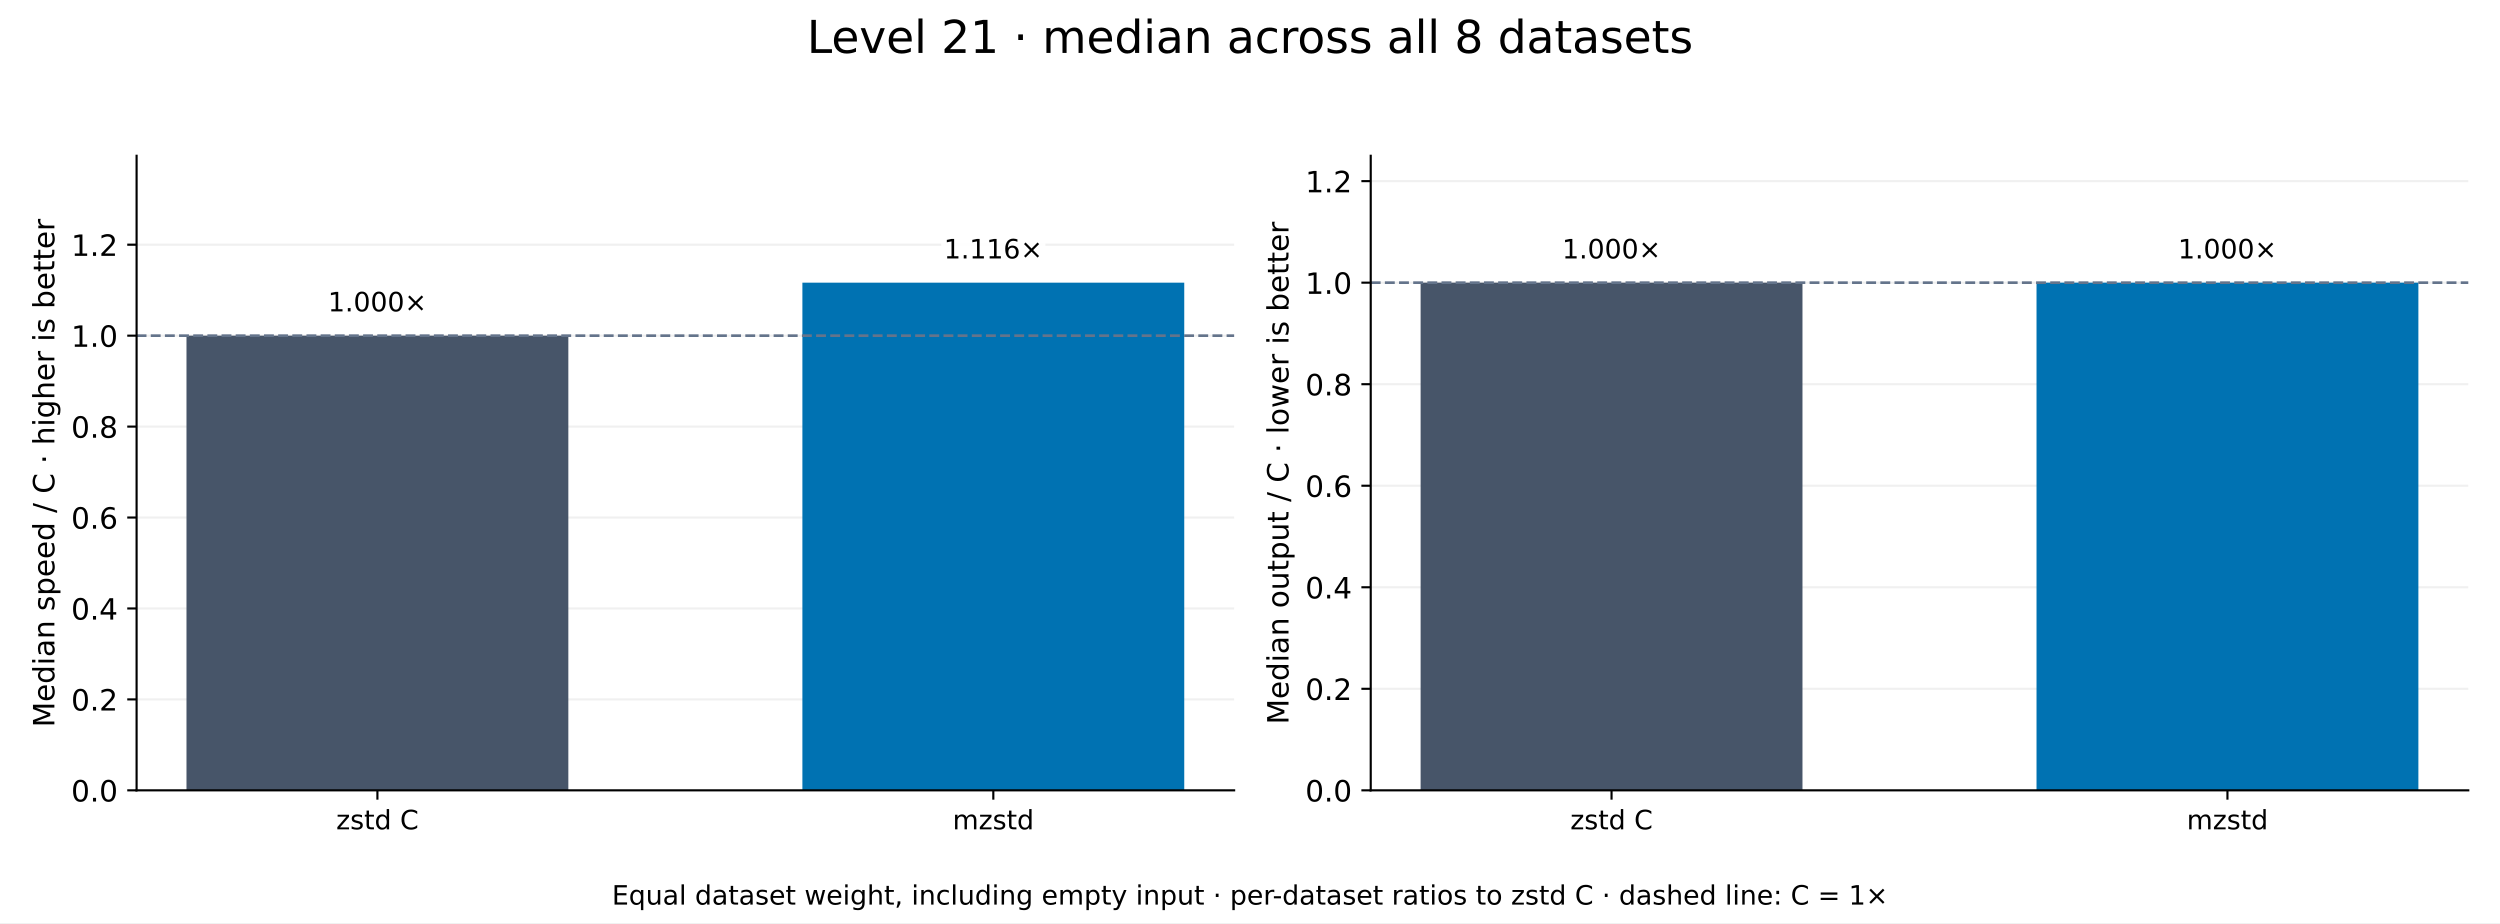
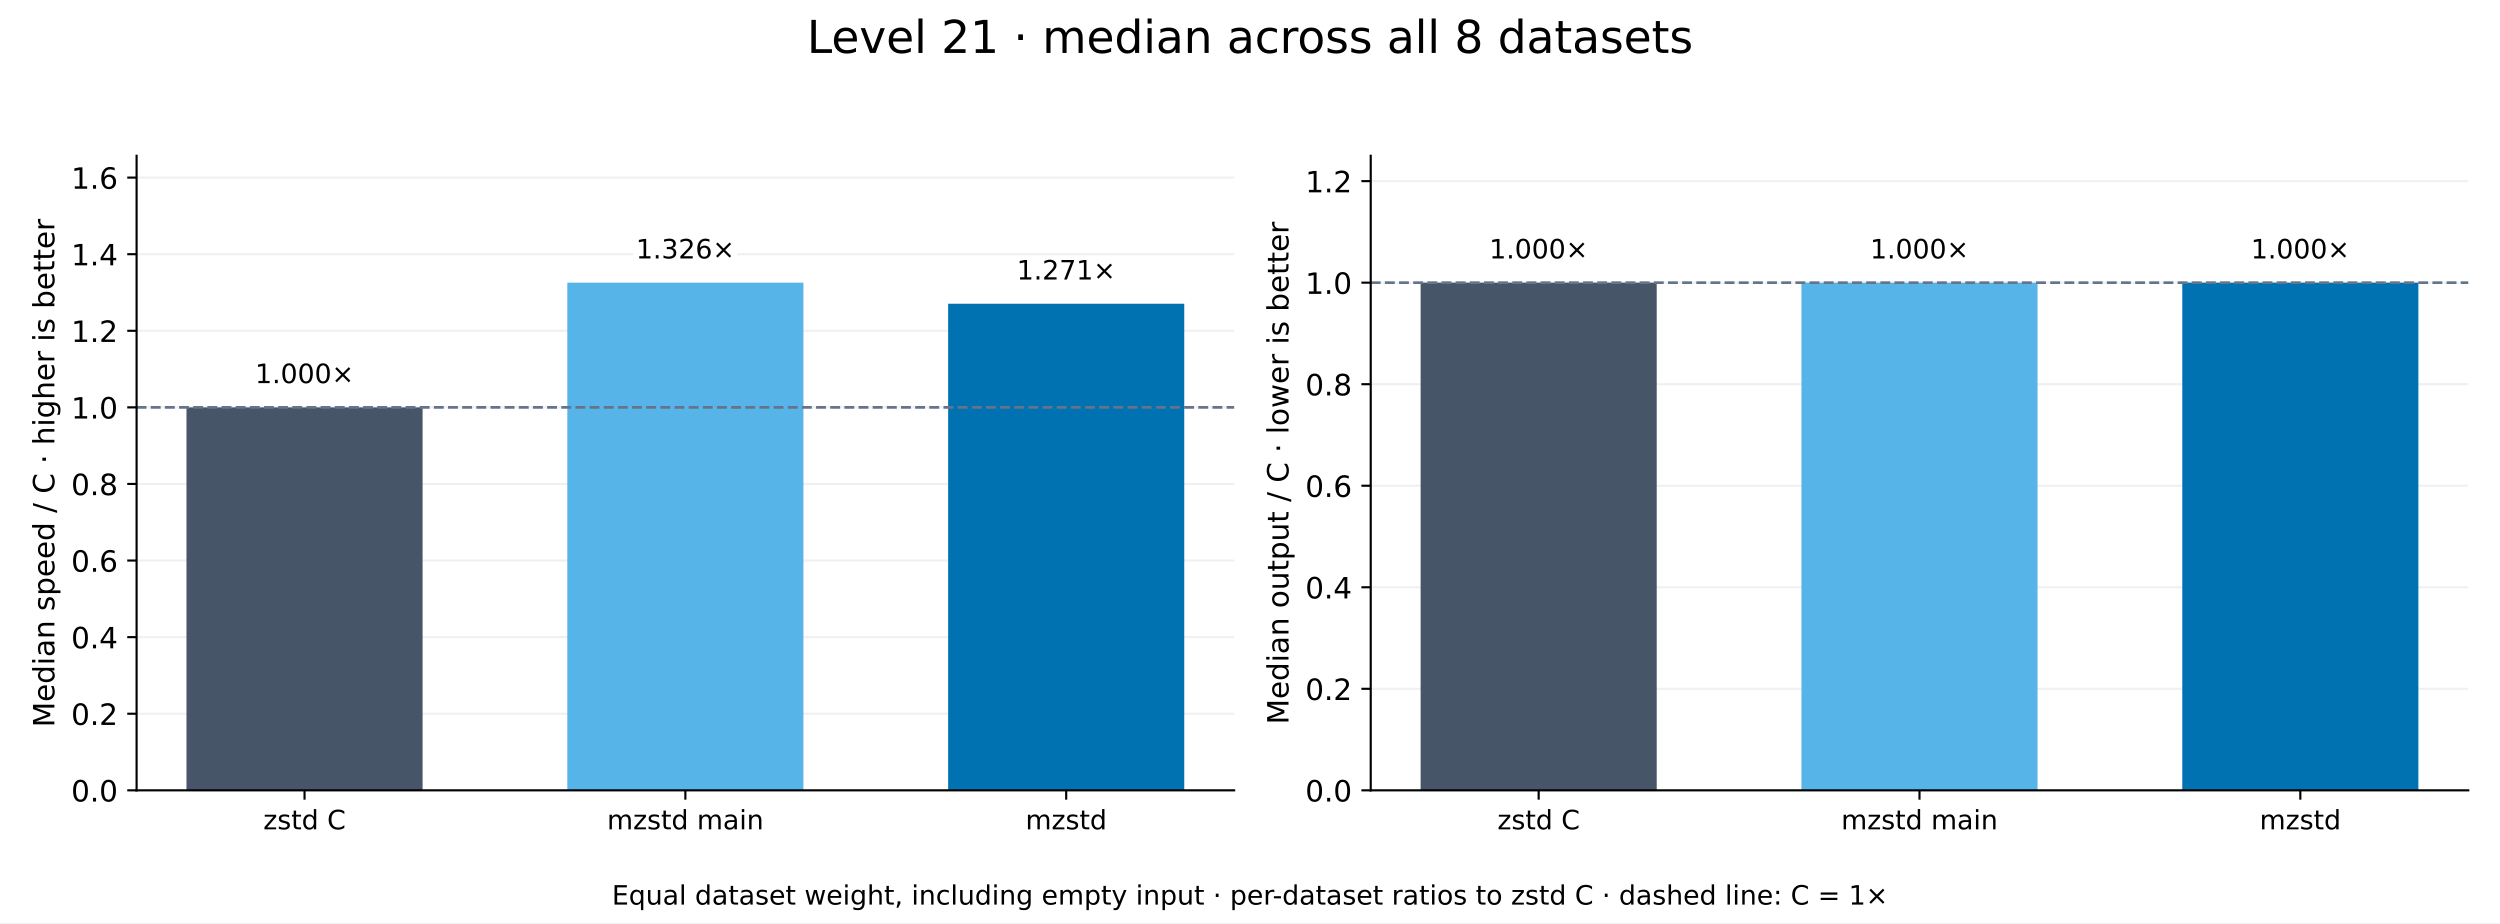
<svg xmlns="http://www.w3.org/2000/svg" xmlns:xlink="http://www.w3.org/1999/xlink" width="936pt" height="345.6pt" viewBox="0 0 936 345.6" version="1.1">
  <defs>
    <style type="text/css">*{stroke-linejoin: round; stroke-linecap: butt}</style>
  </defs>
  <g id="figure_1">
    <g id="patch_1">
      <path d="M 0 345.6 L 936 345.6 L 936 0 L 0 0 z " style="fill: #ffffff" />
    </g>
    <g id="axes_1">
      <g id="patch_2">
        <path d="M 51.14 295.904 L 462.06 295.904 L 462.06 58.32 L 51.14 58.32 z " style="fill: #ffffff" />
      </g>
      <g id="matplotlib.axis_1">
        <g id="xtick_1">
          <g id="line2d_1">
            <defs>
              <path id="m65b6448228" d="M 0 0 L 0 3.5 " style="stroke: #000000; stroke-width: 0.8" />
            </defs>
            <g>
-               <use xlink:href="#m65b6448228" x="141.303" y="295.904" style="stroke: #000000; stroke-width: 0.8" />
+               <use xlink:href="#m65b6448228" x="114.018" y="295.904" style="stroke: #000000; stroke-width: 0.8" />
            </g>
          </g>
          <g id="text_1">
-             <text style="font-size: 10px; font-family: 'DejaVu Sans', 'Bitstream Vera Sans', 'Computer Modern Sans Serif', 'Lucida Grande', 'Verdana', 'Geneva', 'Lucid', 'Arial', 'Helvetica', 'Avant Garde', sans-serif; text-anchor: middle" x="141.303" y="310.502" transform="rotate(-0 141.3026 310.5024)">zstd C</text>
+             <text style="font-size: 10px; font-family: 'DejaVu Sans', 'Bitstream Vera Sans', 'Computer Modern Sans Serif', 'Lucida Grande', 'Verdana', 'Geneva', 'Lucid', 'Arial', 'Helvetica', 'Avant Garde', sans-serif; text-anchor: middle" x="114.018" y="310.502" transform="rotate(-0 114.0185 310.5024)">zstd C</text>
          </g>
        </g>
        <g id="xtick_2">
          <g id="line2d_2">
            <g>
-               <use xlink:href="#m65b6448228" x="371.897" y="295.904" style="stroke: #000000; stroke-width: 0.8" />
+               <use xlink:href="#m65b6448228" x="256.6" y="295.904" style="stroke: #000000; stroke-width: 0.8" />
            </g>
          </g>
          <g id="text_2">
-             <text style="font-size: 10px; font-family: 'DejaVu Sans', 'Bitstream Vera Sans', 'Computer Modern Sans Serif', 'Lucida Grande', 'Verdana', 'Geneva', 'Lucid', 'Arial', 'Helvetica', 'Avant Garde', sans-serif; text-anchor: middle" x="371.897" y="310.502" transform="rotate(-0 371.8974 310.5024)">mzstd</text>
+             <text style="font-size: 10px; font-family: 'DejaVu Sans', 'Bitstream Vera Sans', 'Computer Modern Sans Serif', 'Lucida Grande', 'Verdana', 'Geneva', 'Lucid', 'Arial', 'Helvetica', 'Avant Garde', sans-serif; text-anchor: middle" x="256.6" y="310.502" transform="rotate(-0 256.6 310.5024)">mzstd main</text>
+           </g>
+         </g>
+         <g id="xtick_3">
+           <g id="line2d_3">
+             <g>
+               <use xlink:href="#m65b6448228" x="399.182" y="295.904" style="stroke: #000000; stroke-width: 0.8" />
+             </g>
+           </g>
+           <g id="text_3">
+             <text style="font-size: 10px; font-family: 'DejaVu Sans', 'Bitstream Vera Sans', 'Computer Modern Sans Serif', 'Lucida Grande', 'Verdana', 'Geneva', 'Lucid', 'Arial', 'Helvetica', 'Avant Garde', sans-serif; text-anchor: middle" x="399.182" y="310.502" transform="rotate(-0 399.1815 310.5024)">mzstd</text>
          </g>
        </g>
      </g>
      <g id="matplotlib.axis_2">
        <g id="ytick_1">
-           <g id="line2d_3">
+           <g id="line2d_4">
            <path d="M 51.14 295.904 L 462.06 295.904 " clip-path="url(#p7522cdb140)" style="fill: none; stroke: #b0b0b0; stroke-opacity: 0.18; stroke-width: 0.8; stroke-linecap: square" />
          </g>
-           <g id="line2d_4">
+           <g id="line2d_5">
            <defs>
              <path id="m2464d3fd6f" d="M 0 0 L -3.5 0 " style="stroke: #000000; stroke-width: 0.8" />
            </defs>
            <g>
              <use xlink:href="#m2464d3fd6f" x="51.14" y="295.904" style="stroke: #000000; stroke-width: 0.8" />
            </g>
          </g>
-           <g id="text_3">
+           <g id="text_4">
            <text style="font-size: 11px; font-family: 'DejaVu Sans', 'Bitstream Vera Sans', 'Computer Modern Sans Serif', 'Lucida Grande', 'Verdana', 'Geneva', 'Lucid', 'Arial', 'Helvetica', 'Avant Garde', sans-serif; text-anchor: end" x="44.14" y="300.083" transform="rotate(-0 44.14 300.0831)">0.0</text>
          </g>
        </g>
        <g id="ytick_2">
-           <g id="line2d_5">
-             <path d="M 51.14 261.856 L 462.06 261.856 " clip-path="url(#p7522cdb140)" style="fill: none; stroke: #b0b0b0; stroke-opacity: 0.18; stroke-width: 0.8; stroke-linecap: square" />
-           </g>
          <g id="line2d_6">
-             <g>
-               <use xlink:href="#m2464d3fd6f" x="51.14" y="261.856" style="stroke: #000000; stroke-width: 0.8" />
-             </g>
-           </g>
-           <g id="text_4">
-             <text style="font-size: 11px; font-family: 'DejaVu Sans', 'Bitstream Vera Sans', 'Computer Modern Sans Serif', 'Lucida Grande', 'Verdana', 'Geneva', 'Lucid', 'Arial', 'Helvetica', 'Avant Garde', sans-serif; text-anchor: end" x="44.14" y="266.035" transform="rotate(-0 44.14 266.0351)">0.2</text>
+             <path d="M 51.14 267.227 L 462.06 267.227 " clip-path="url(#p7522cdb140)" style="fill: none; stroke: #b0b0b0; stroke-opacity: 0.18; stroke-width: 0.8; stroke-linecap: square" />
+           </g>
+           <g id="line2d_7">
+             <g>
+               <use xlink:href="#m2464d3fd6f" x="51.14" y="267.227" style="stroke: #000000; stroke-width: 0.8" />
+             </g>
+           </g>
+           <g id="text_5">
+             <text style="font-size: 11px; font-family: 'DejaVu Sans', 'Bitstream Vera Sans', 'Computer Modern Sans Serif', 'Lucida Grande', 'Verdana', 'Geneva', 'Lucid', 'Arial', 'Helvetica', 'Avant Garde', sans-serif; text-anchor: end" x="44.14" y="271.406" transform="rotate(-0 44.14 271.406)">0.2</text>
          </g>
        </g>
        <g id="ytick_3">
-           <g id="line2d_7">
-             <path d="M 51.14 227.808 L 462.06 227.808 " clip-path="url(#p7522cdb140)" style="fill: none; stroke: #b0b0b0; stroke-opacity: 0.18; stroke-width: 0.8; stroke-linecap: square" />
-           </g>
          <g id="line2d_8">
-             <g>
-               <use xlink:href="#m2464d3fd6f" x="51.14" y="227.808" style="stroke: #000000; stroke-width: 0.8" />
-             </g>
-           </g>
-           <g id="text_5">
-             <text style="font-size: 11px; font-family: 'DejaVu Sans', 'Bitstream Vera Sans', 'Computer Modern Sans Serif', 'Lucida Grande', 'Verdana', 'Geneva', 'Lucid', 'Arial', 'Helvetica', 'Avant Garde', sans-serif; text-anchor: end" x="44.14" y="231.987" transform="rotate(-0 44.14 231.987)">0.4</text>
+             <path d="M 51.14 238.55 L 462.06 238.55 " clip-path="url(#p7522cdb140)" style="fill: none; stroke: #b0b0b0; stroke-opacity: 0.18; stroke-width: 0.8; stroke-linecap: square" />
+           </g>
+           <g id="line2d_9">
+             <g>
+               <use xlink:href="#m2464d3fd6f" x="51.14" y="238.55" style="stroke: #000000; stroke-width: 0.8" />
+             </g>
+           </g>
+           <g id="text_6">
+             <text style="font-size: 11px; font-family: 'DejaVu Sans', 'Bitstream Vera Sans', 'Computer Modern Sans Serif', 'Lucida Grande', 'Verdana', 'Geneva', 'Lucid', 'Arial', 'Helvetica', 'Avant Garde', sans-serif; text-anchor: end" x="44.14" y="242.729" transform="rotate(-0 44.14 242.7288)">0.4</text>
          </g>
        </g>
        <g id="ytick_4">
-           <g id="line2d_9">
-             <path d="M 51.14 193.76 L 462.06 193.76 " clip-path="url(#p7522cdb140)" style="fill: none; stroke: #b0b0b0; stroke-opacity: 0.18; stroke-width: 0.8; stroke-linecap: square" />
-           </g>
          <g id="line2d_10">
-             <g>
-               <use xlink:href="#m2464d3fd6f" x="51.14" y="193.76" style="stroke: #000000; stroke-width: 0.8" />
-             </g>
-           </g>
-           <g id="text_6">
-             <text style="font-size: 11px; font-family: 'DejaVu Sans', 'Bitstream Vera Sans', 'Computer Modern Sans Serif', 'Lucida Grande', 'Verdana', 'Geneva', 'Lucid', 'Arial', 'Helvetica', 'Avant Garde', sans-serif; text-anchor: end" x="44.14" y="197.939" transform="rotate(-0 44.14 197.9389)">0.6</text>
+             <path d="M 51.14 209.873 L 462.06 209.873 " clip-path="url(#p7522cdb140)" style="fill: none; stroke: #b0b0b0; stroke-opacity: 0.18; stroke-width: 0.8; stroke-linecap: square" />
+           </g>
+           <g id="line2d_11">
+             <g>
+               <use xlink:href="#m2464d3fd6f" x="51.14" y="209.873" style="stroke: #000000; stroke-width: 0.8" />
+             </g>
+           </g>
+           <g id="text_7">
+             <text style="font-size: 11px; font-family: 'DejaVu Sans', 'Bitstream Vera Sans', 'Computer Modern Sans Serif', 'Lucida Grande', 'Verdana', 'Geneva', 'Lucid', 'Arial', 'Helvetica', 'Avant Garde', sans-serif; text-anchor: end" x="44.14" y="214.052" transform="rotate(-0 44.14 214.0517)">0.6</text>
          </g>
        </g>
        <g id="ytick_5">
-           <g id="line2d_11">
-             <path d="M 51.14 159.712 L 462.06 159.712 " clip-path="url(#p7522cdb140)" style="fill: none; stroke: #b0b0b0; stroke-opacity: 0.18; stroke-width: 0.8; stroke-linecap: square" />
-           </g>
          <g id="line2d_12">
-             <g>
-               <use xlink:href="#m2464d3fd6f" x="51.14" y="159.712" style="stroke: #000000; stroke-width: 0.8" />
-             </g>
-           </g>
-           <g id="text_7">
-             <text style="font-size: 11px; font-family: 'DejaVu Sans', 'Bitstream Vera Sans', 'Computer Modern Sans Serif', 'Lucida Grande', 'Verdana', 'Geneva', 'Lucid', 'Arial', 'Helvetica', 'Avant Garde', sans-serif; text-anchor: end" x="44.14" y="163.891" transform="rotate(-0 44.14 163.8909)">0.8</text>
+             <path d="M 51.14 181.195 L 462.06 181.195 " clip-path="url(#p7522cdb140)" style="fill: none; stroke: #b0b0b0; stroke-opacity: 0.18; stroke-width: 0.8; stroke-linecap: square" />
+           </g>
+           <g id="line2d_13">
+             <g>
+               <use xlink:href="#m2464d3fd6f" x="51.14" y="181.195" style="stroke: #000000; stroke-width: 0.8" />
+             </g>
+           </g>
+           <g id="text_8">
+             <text style="font-size: 11px; font-family: 'DejaVu Sans', 'Bitstream Vera Sans', 'Computer Modern Sans Serif', 'Lucida Grande', 'Verdana', 'Geneva', 'Lucid', 'Arial', 'Helvetica', 'Avant Garde', sans-serif; text-anchor: end" x="44.14" y="185.375" transform="rotate(-0 44.14 185.3745)">0.8</text>
          </g>
        </g>
        <g id="ytick_6">
-           <g id="line2d_13">
-             <path d="M 51.14 125.664 L 462.06 125.664 " clip-path="url(#p7522cdb140)" style="fill: none; stroke: #b0b0b0; stroke-opacity: 0.18; stroke-width: 0.8; stroke-linecap: square" />
-           </g>
          <g id="line2d_14">
-             <g>
-               <use xlink:href="#m2464d3fd6f" x="51.14" y="125.664" style="stroke: #000000; stroke-width: 0.8" />
-             </g>
-           </g>
-           <g id="text_8">
-             <text style="font-size: 11px; font-family: 'DejaVu Sans', 'Bitstream Vera Sans', 'Computer Modern Sans Serif', 'Lucida Grande', 'Verdana', 'Geneva', 'Lucid', 'Arial', 'Helvetica', 'Avant Garde', sans-serif; text-anchor: end" x="44.14" y="129.843" transform="rotate(-0 44.14 129.8428)">1.0</text>
+             <path d="M 51.14 152.518 L 462.06 152.518 " clip-path="url(#p7522cdb140)" style="fill: none; stroke: #b0b0b0; stroke-opacity: 0.18; stroke-width: 0.8; stroke-linecap: square" />
+           </g>
+           <g id="line2d_15">
+             <g>
+               <use xlink:href="#m2464d3fd6f" x="51.14" y="152.518" style="stroke: #000000; stroke-width: 0.8" />
+             </g>
+           </g>
+           <g id="text_9">
+             <text style="font-size: 11px; font-family: 'DejaVu Sans', 'Bitstream Vera Sans', 'Computer Modern Sans Serif', 'Lucida Grande', 'Verdana', 'Geneva', 'Lucid', 'Arial', 'Helvetica', 'Avant Garde', sans-serif; text-anchor: end" x="44.14" y="156.697" transform="rotate(-0 44.14 156.6974)">1.0</text>
          </g>
        </g>
        <g id="ytick_7">
-           <g id="line2d_15">
-             <path d="M 51.14 91.616 L 462.06 91.616 " clip-path="url(#p7522cdb140)" style="fill: none; stroke: #b0b0b0; stroke-opacity: 0.18; stroke-width: 0.8; stroke-linecap: square" />
-           </g>
          <g id="line2d_16">
-             <g>
-               <use xlink:href="#m2464d3fd6f" x="51.14" y="91.616" style="stroke: #000000; stroke-width: 0.8" />
-             </g>
-           </g>
-           <g id="text_9">
-             <text style="font-size: 11px; font-family: 'DejaVu Sans', 'Bitstream Vera Sans', 'Computer Modern Sans Serif', 'Lucida Grande', 'Verdana', 'Geneva', 'Lucid', 'Arial', 'Helvetica', 'Avant Garde', sans-serif; text-anchor: end" x="44.14" y="95.795" transform="rotate(-0 44.14 95.79472)">1.2</text>
-           </g>
-         </g>
-         <g id="text_10">
+             <path d="M 51.14 123.841 L 462.06 123.841 " clip-path="url(#p7522cdb140)" style="fill: none; stroke: #b0b0b0; stroke-opacity: 0.18; stroke-width: 0.8; stroke-linecap: square" />
+           </g>
+           <g id="line2d_17">
+             <g>
+               <use xlink:href="#m2464d3fd6f" x="51.14" y="123.841" style="stroke: #000000; stroke-width: 0.8" />
+             </g>
+           </g>
+           <g id="text_10">
+             <text style="font-size: 11px; font-family: 'DejaVu Sans', 'Bitstream Vera Sans', 'Computer Modern Sans Serif', 'Lucida Grande', 'Verdana', 'Geneva', 'Lucid', 'Arial', 'Helvetica', 'Avant Garde', sans-serif; text-anchor: end" x="44.14" y="128.02" transform="rotate(-0 44.14 128.0202)">1.2</text>
+           </g>
+         </g>
+         <g id="ytick_8">
+           <g id="line2d_18">
+             <path d="M 51.14 95.164 L 462.06 95.164 " clip-path="url(#p7522cdb140)" style="fill: none; stroke: #b0b0b0; stroke-opacity: 0.18; stroke-width: 0.8; stroke-linecap: square" />
+           </g>
+           <g id="line2d_19">
+             <g>
+               <use xlink:href="#m2464d3fd6f" x="51.14" y="95.164" style="stroke: #000000; stroke-width: 0.8" />
+             </g>
+           </g>
+           <g id="text_11">
+             <text style="font-size: 11px; font-family: 'DejaVu Sans', 'Bitstream Vera Sans', 'Computer Modern Sans Serif', 'Lucida Grande', 'Verdana', 'Geneva', 'Lucid', 'Arial', 'Helvetica', 'Avant Garde', sans-serif; text-anchor: end" x="44.14" y="99.343" transform="rotate(-0 44.14 99.34306)">1.4</text>
+           </g>
+         </g>
+         <g id="ytick_9">
+           <g id="line2d_20">
+             <path d="M 51.14 66.487 L 462.06 66.487 " clip-path="url(#p7522cdb140)" style="fill: none; stroke: #b0b0b0; stroke-opacity: 0.18; stroke-width: 0.8; stroke-linecap: square" />
+           </g>
+           <g id="line2d_21">
+             <g>
+               <use xlink:href="#m2464d3fd6f" x="51.14" y="66.487" style="stroke: #000000; stroke-width: 0.8" />
+             </g>
+           </g>
+           <g id="text_12">
+             <text style="font-size: 11px; font-family: 'DejaVu Sans', 'Bitstream Vera Sans', 'Computer Modern Sans Serif', 'Lucida Grande', 'Verdana', 'Geneva', 'Lucid', 'Arial', 'Helvetica', 'Avant Garde', sans-serif; text-anchor: end" x="44.14" y="70.666" transform="rotate(-0 44.14 70.6659)">1.6</text>
+           </g>
+         </g>
+         <g id="text_13">
          <text style="font-size: 11px; font-family: 'DejaVu Sans', 'Bitstream Vera Sans', 'Computer Modern Sans Serif', 'Lucida Grande', 'Verdana', 'Geneva', 'Lucid', 'Arial', 'Helvetica', 'Avant Garde', sans-serif; text-anchor: middle" x="20.359" y="177.112" transform="rotate(-90 20.35891 177.112)">Median speed / C · higher is better</text>
        </g>
      </g>
      <g id="patch_3">
-         <path d="M 69.818 295.904 L 212.787 295.904 L 212.787 125.664 L 69.818 125.664 z " clip-path="url(#p7522cdb140)" style="fill: #475569" />
+         <path d="M 69.818 295.904 L 158.219 295.904 L 158.219 152.518 L 69.818 152.518 z " clip-path="url(#p7522cdb140)" style="fill: #475569" />
      </g>
      <g id="patch_4">
-         <path d="M 300.413 295.904 L 443.382 295.904 L 443.382 105.837 L 300.413 105.837 z " clip-path="url(#p7522cdb140)" style="fill: #0072b2" />
-       </g>
-       <g id="line2d_17">
-         <path d="M 51.14 125.664 L 462.06 125.664 " clip-path="url(#p7522cdb140)" style="fill: none; stroke-dasharray: 3.7,1.6; stroke-dashoffset: 0; stroke: #64748b" />
+         <path d="M 212.4 295.904 L 300.8 295.904 L 300.8 105.837 L 212.4 105.837 z " clip-path="url(#p7522cdb140)" style="fill: #56b4e9" />
      </g>
      <g id="patch_5">
+         <path d="M 354.981 295.904 L 443.382 295.904 L 443.382 113.73 L 354.981 113.73 z " clip-path="url(#p7522cdb140)" style="fill: #0072b2" />
+       </g>
+       <g id="line2d_22">
+         <path d="M 51.14 152.518 L 462.06 152.518 " clip-path="url(#p7522cdb140)" style="fill: none; stroke-dasharray: 3.7,1.6; stroke-dashoffset: 0; stroke: #64748b" />
+       </g>
+       <g id="patch_6">
        <path d="M 51.14 295.904 L 51.14 58.32 " style="fill: none; stroke: #000000; stroke-width: 0.8; stroke-linejoin: miter; stroke-linecap: square" />
      </g>
-       <g id="patch_6">
+       <g id="patch_7">
        <path d="M 51.14 295.904 L 462.06 295.904 " style="fill: none; stroke: #000000; stroke-width: 0.8; stroke-linejoin: miter; stroke-linecap: square" />
      </g>
-       <g id="text_11">
-         <g id="patch_7">
-           <path d="M 121.799 119.664 L 160.806 119.664 L 160.806 107.986 L 121.799 107.986 z " style="fill: #ffffff; opacity: 0.9" />
-         </g>
-         <text style="font-size: 10px; font-family: 'DejaVu Sans', 'Bitstream Vera Sans', 'Computer Modern Sans Serif', 'Lucida Grande', 'Verdana', 'Geneva', 'Lucid', 'Arial', 'Helvetica', 'Avant Garde', sans-serif; text-anchor: middle" x="141.303" y="116.584" transform="rotate(-0 141.3026 116.584)">1.000×</text>
-       </g>
-       <g id="text_12">
+       <g id="text_14">
        <g id="patch_8">
-           <path d="M 352.394 99.837 L 391.401 99.837 L 391.401 88.159 L 352.394 88.159 z " style="fill: #ffffff; opacity: 0.9" />
-         </g>
-         <text style="font-size: 10px; font-family: 'DejaVu Sans', 'Bitstream Vera Sans', 'Computer Modern Sans Serif', 'Lucida Grande', 'Verdana', 'Geneva', 'Lucid', 'Arial', 'Helvetica', 'Avant Garde', sans-serif; text-anchor: middle" x="371.897" y="96.757" transform="rotate(-0 371.8974 96.75711)">1.116×</text>
+           <path d="M 94.515 146.518 L 133.522 146.518 L 133.522 134.84 L 94.515 134.84 z " style="fill: #ffffff; opacity: 0.9" />
+         </g>
+         <text style="font-size: 10px; font-family: 'DejaVu Sans', 'Bitstream Vera Sans', 'Computer Modern Sans Serif', 'Lucida Grande', 'Verdana', 'Geneva', 'Lucid', 'Arial', 'Helvetica', 'Avant Garde', sans-serif; text-anchor: middle" x="114.018" y="143.439" transform="rotate(-0 114.0185 143.4385)">1.000×</text>
+       </g>
+       <g id="text_15">
+         <g id="patch_9">
+           <path d="M 237.096 99.837 L 276.104 99.837 L 276.104 88.159 L 237.096 88.159 z " style="fill: #ffffff; opacity: 0.9" />
+         </g>
+         <text style="font-size: 10px; font-family: 'DejaVu Sans', 'Bitstream Vera Sans', 'Computer Modern Sans Serif', 'Lucida Grande', 'Verdana', 'Geneva', 'Lucid', 'Arial', 'Helvetica', 'Avant Garde', sans-serif; text-anchor: middle" x="256.6" y="96.757" transform="rotate(-0 256.6 96.75711)">1.326×</text>
+       </g>
+       <g id="text_16">
+         <g id="patch_10">
+           <path d="M 379.678 107.73 L 418.685 107.73 L 418.685 96.052 L 379.678 96.052 z " style="fill: #ffffff; opacity: 0.9" />
+         </g>
+         <text style="font-size: 10px; font-family: 'DejaVu Sans', 'Bitstream Vera Sans', 'Computer Modern Sans Serif', 'Lucida Grande', 'Verdana', 'Geneva', 'Lucid', 'Arial', 'Helvetica', 'Avant Garde', sans-serif; text-anchor: middle" x="399.182" y="104.651" transform="rotate(-0 399.1815 104.6506)">1.271×</text>
      </g>
    </g>
    <g id="axes_2">
-       <g id="patch_9">
+       <g id="patch_11">
        <path d="M 513.2 295.904 L 924.12 295.904 L 924.12 58.32 L 513.2 58.32 z " style="fill: #ffffff" />
      </g>
      <g id="matplotlib.axis_3">
-         <g id="xtick_3">
-           <g id="line2d_18">
-             <g>
-               <use xlink:href="#m65b6448228" x="603.363" y="295.904" style="stroke: #000000; stroke-width: 0.8" />
-             </g>
-           </g>
-           <g id="text_13">
-             <text style="font-size: 10px; font-family: 'DejaVu Sans', 'Bitstream Vera Sans', 'Computer Modern Sans Serif', 'Lucida Grande', 'Verdana', 'Geneva', 'Lucid', 'Arial', 'Helvetica', 'Avant Garde', sans-serif; text-anchor: middle" x="603.363" y="310.502" transform="rotate(-0 603.3626 310.5024)">zstd C</text>
-           </g>
-         </g>
        <g id="xtick_4">
-           <g id="line2d_19">
-             <g>
-               <use xlink:href="#m65b6448228" x="833.957" y="295.904" style="stroke: #000000; stroke-width: 0.8" />
-             </g>
-           </g>
-           <g id="text_14">
-             <text style="font-size: 10px; font-family: 'DejaVu Sans', 'Bitstream Vera Sans', 'Computer Modern Sans Serif', 'Lucida Grande', 'Verdana', 'Geneva', 'Lucid', 'Arial', 'Helvetica', 'Avant Garde', sans-serif; text-anchor: middle" x="833.957" y="310.502" transform="rotate(-0 833.9574 310.5024)">mzstd</text>
+           <g id="line2d_23">
+             <g>
+               <use xlink:href="#m65b6448228" x="576.078" y="295.904" style="stroke: #000000; stroke-width: 0.8" />
+             </g>
+           </g>
+           <g id="text_17">
+             <text style="font-size: 10px; font-family: 'DejaVu Sans', 'Bitstream Vera Sans', 'Computer Modern Sans Serif', 'Lucida Grande', 'Verdana', 'Geneva', 'Lucid', 'Arial', 'Helvetica', 'Avant Garde', sans-serif; text-anchor: middle" x="576.078" y="310.502" transform="rotate(-0 576.0785 310.5024)">zstd C</text>
+           </g>
+         </g>
+         <g id="xtick_5">
+           <g id="line2d_24">
+             <g>
+               <use xlink:href="#m65b6448228" x="718.66" y="295.904" style="stroke: #000000; stroke-width: 0.8" />
+             </g>
+           </g>
+           <g id="text_18">
+             <text style="font-size: 10px; font-family: 'DejaVu Sans', 'Bitstream Vera Sans', 'Computer Modern Sans Serif', 'Lucida Grande', 'Verdana', 'Geneva', 'Lucid', 'Arial', 'Helvetica', 'Avant Garde', sans-serif; text-anchor: middle" x="718.66" y="310.502" transform="rotate(-0 718.66 310.5024)">mzstd main</text>
+           </g>
+         </g>
+         <g id="xtick_6">
+           <g id="line2d_25">
+             <g>
+               <use xlink:href="#m65b6448228" x="861.242" y="295.904" style="stroke: #000000; stroke-width: 0.8" />
+             </g>
+           </g>
+           <g id="text_19">
+             <text style="font-size: 10px; font-family: 'DejaVu Sans', 'Bitstream Vera Sans', 'Computer Modern Sans Serif', 'Lucida Grande', 'Verdana', 'Geneva', 'Lucid', 'Arial', 'Helvetica', 'Avant Garde', sans-serif; text-anchor: middle" x="861.242" y="310.502" transform="rotate(-0 861.2415 310.5024)">mzstd</text>
          </g>
        </g>
      </g>
      <g id="matplotlib.axis_4">
-         <g id="ytick_8">
-           <g id="line2d_20">
+         <g id="ytick_10">
+           <g id="line2d_26">
            <path d="M 513.2 295.904 L 924.12 295.904 " clip-path="url(#p232acf7092)" style="fill: none; stroke: #b0b0b0; stroke-opacity: 0.18; stroke-width: 0.8; stroke-linecap: square" />
          </g>
-           <g id="line2d_21">
+           <g id="line2d_27">
            <g>
              <use xlink:href="#m2464d3fd6f" x="513.2" y="295.904" style="stroke: #000000; stroke-width: 0.8" />
            </g>
          </g>
-           <g id="text_15">
+           <g id="text_20">
            <text style="font-size: 11px; font-family: 'DejaVu Sans', 'Bitstream Vera Sans', 'Computer Modern Sans Serif', 'Lucida Grande', 'Verdana', 'Geneva', 'Lucid', 'Arial', 'Helvetica', 'Avant Garde', sans-serif; text-anchor: end" x="506.2" y="300.083" transform="rotate(-0 506.2 300.0831)">0.0</text>
          </g>
        </g>
-         <g id="ytick_9">
-           <g id="line2d_22">
+         <g id="ytick_11">
+           <g id="line2d_28">
            <path d="M 513.2 257.891 L 924.12 257.891 " clip-path="url(#p232acf7092)" style="fill: none; stroke: #b0b0b0; stroke-opacity: 0.18; stroke-width: 0.8; stroke-linecap: square" />
          </g>
-           <g id="line2d_23">
+           <g id="line2d_29">
            <g>
              <use xlink:href="#m2464d3fd6f" x="513.2" y="257.891" style="stroke: #000000; stroke-width: 0.8" />
            </g>
          </g>
-           <g id="text_16">
+           <g id="text_21">
            <text style="font-size: 11px; font-family: 'DejaVu Sans', 'Bitstream Vera Sans', 'Computer Modern Sans Serif', 'Lucida Grande', 'Verdana', 'Geneva', 'Lucid', 'Arial', 'Helvetica', 'Avant Garde', sans-serif; text-anchor: end" x="506.2" y="262.07" transform="rotate(-0 506.2 262.0697)">0.2</text>
          </g>
        </g>
-         <g id="ytick_10">
-           <g id="line2d_24">
+         <g id="ytick_12">
+           <g id="line2d_30">
            <path d="M 513.2 219.877 L 924.12 219.877 " clip-path="url(#p232acf7092)" style="fill: none; stroke: #b0b0b0; stroke-opacity: 0.18; stroke-width: 0.8; stroke-linecap: square" />
          </g>
-           <g id="line2d_25">
+           <g id="line2d_31">
            <g>
              <use xlink:href="#m2464d3fd6f" x="513.2" y="219.877" style="stroke: #000000; stroke-width: 0.8" />
            </g>
          </g>
-           <g id="text_17">
+           <g id="text_22">
            <text style="font-size: 11px; font-family: 'DejaVu Sans', 'Bitstream Vera Sans', 'Computer Modern Sans Serif', 'Lucida Grande', 'Verdana', 'Geneva', 'Lucid', 'Arial', 'Helvetica', 'Avant Garde', sans-serif; text-anchor: end" x="506.2" y="224.056" transform="rotate(-0 506.2 224.0563)">0.4</text>
          </g>
        </g>
-         <g id="ytick_11">
-           <g id="line2d_26">
+         <g id="ytick_13">
+           <g id="line2d_32">
            <path d="M 513.2 181.864 L 924.12 181.864 " clip-path="url(#p232acf7092)" style="fill: none; stroke: #b0b0b0; stroke-opacity: 0.18; stroke-width: 0.8; stroke-linecap: square" />
          </g>
-           <g id="line2d_27">
+           <g id="line2d_33">
            <g>
              <use xlink:href="#m2464d3fd6f" x="513.2" y="181.864" style="stroke: #000000; stroke-width: 0.8" />
            </g>
          </g>
-           <g id="text_18">
+           <g id="text_23">
            <text style="font-size: 11px; font-family: 'DejaVu Sans', 'Bitstream Vera Sans', 'Computer Modern Sans Serif', 'Lucida Grande', 'Verdana', 'Geneva', 'Lucid', 'Arial', 'Helvetica', 'Avant Garde', sans-serif; text-anchor: end" x="506.2" y="186.043" transform="rotate(-0 506.2 186.0428)">0.6</text>
          </g>
        </g>
-         <g id="ytick_12">
-           <g id="line2d_28">
+         <g id="ytick_14">
+           <g id="line2d_34">
            <path d="M 513.2 143.85 L 924.12 143.85 " clip-path="url(#p232acf7092)" style="fill: none; stroke: #b0b0b0; stroke-opacity: 0.18; stroke-width: 0.8; stroke-linecap: square" />
          </g>
-           <g id="line2d_29">
+           <g id="line2d_35">
            <g>
              <use xlink:href="#m2464d3fd6f" x="513.2" y="143.85" style="stroke: #000000; stroke-width: 0.8" />
            </g>
          </g>
-           <g id="text_19">
+           <g id="text_24">
            <text style="font-size: 11px; font-family: 'DejaVu Sans', 'Bitstream Vera Sans', 'Computer Modern Sans Serif', 'Lucida Grande', 'Verdana', 'Geneva', 'Lucid', 'Arial', 'Helvetica', 'Avant Garde', sans-serif; text-anchor: end" x="506.2" y="148.029" transform="rotate(-0 506.2 148.0294)">0.8</text>
          </g>
        </g>
-         <g id="ytick_13">
-           <g id="line2d_30">
+         <g id="ytick_15">
+           <g id="line2d_36">
            <path d="M 513.2 105.837 L 924.12 105.837 " clip-path="url(#p232acf7092)" style="fill: none; stroke: #b0b0b0; stroke-opacity: 0.18; stroke-width: 0.8; stroke-linecap: square" />
          </g>
-           <g id="line2d_31">
+           <g id="line2d_37">
            <g>
              <use xlink:href="#m2464d3fd6f" x="513.2" y="105.837" style="stroke: #000000; stroke-width: 0.8" />
            </g>
          </g>
-           <g id="text_20">
+           <g id="text_25">
            <text style="font-size: 11px; font-family: 'DejaVu Sans', 'Bitstream Vera Sans', 'Computer Modern Sans Serif', 'Lucida Grande', 'Verdana', 'Geneva', 'Lucid', 'Arial', 'Helvetica', 'Avant Garde', sans-serif; text-anchor: end" x="506.2" y="110.016" transform="rotate(-0 506.2 110.0159)">1.0</text>
          </g>
        </g>
-         <g id="ytick_14">
-           <g id="line2d_32">
+         <g id="ytick_16">
+           <g id="line2d_38">
            <path d="M 513.2 67.823 L 924.12 67.823 " clip-path="url(#p232acf7092)" style="fill: none; stroke: #b0b0b0; stroke-opacity: 0.18; stroke-width: 0.8; stroke-linecap: square" />
          </g>
-           <g id="line2d_33">
+           <g id="line2d_39">
            <g>
              <use xlink:href="#m2464d3fd6f" x="513.2" y="67.823" style="stroke: #000000; stroke-width: 0.8" />
            </g>
          </g>
-           <g id="text_21">
+           <g id="text_26">
            <text style="font-size: 11px; font-family: 'DejaVu Sans', 'Bitstream Vera Sans', 'Computer Modern Sans Serif', 'Lucida Grande', 'Verdana', 'Geneva', 'Lucid', 'Arial', 'Helvetica', 'Avant Garde', sans-serif; text-anchor: end" x="506.2" y="72.003" transform="rotate(-0 506.2 72.0025)">1.2</text>
          </g>
        </g>
-         <g id="text_22">
+         <g id="text_27">
          <text style="font-size: 11px; font-family: 'DejaVu Sans', 'Bitstream Vera Sans', 'Computer Modern Sans Serif', 'Lucida Grande', 'Verdana', 'Geneva', 'Lucid', 'Arial', 'Helvetica', 'Avant Garde', sans-serif; text-anchor: middle" x="482.419" y="177.112" transform="rotate(-90 482.4189 177.112)">Median output / C · lower is better</text>
        </g>
      </g>
-       <g id="patch_10">
-         <path d="M 531.878 295.904 L 674.847 295.904 L 674.847 105.837 L 531.878 105.837 z " clip-path="url(#p232acf7092)" style="fill: #475569" />
-       </g>
-       <g id="patch_11">
-         <path d="M 762.473 295.904 L 905.442 295.904 L 905.442 105.837 L 762.473 105.837 z " clip-path="url(#p232acf7092)" style="fill: #0072b2" />
-       </g>
-       <g id="line2d_34">
+       <g id="patch_12">
+         <path d="M 531.878 295.904 L 620.279 295.904 L 620.279 105.837 L 531.878 105.837 z " clip-path="url(#p232acf7092)" style="fill: #475569" />
+       </g>
+       <g id="patch_13">
+         <path d="M 674.46 295.904 L 762.86 295.904 L 762.86 105.837 L 674.46 105.837 z " clip-path="url(#p232acf7092)" style="fill: #56b4e9" />
+       </g>
+       <g id="patch_14">
+         <path d="M 817.041 295.904 L 905.442 295.904 L 905.442 105.837 L 817.041 105.837 z " clip-path="url(#p232acf7092)" style="fill: #0072b2" />
+       </g>
+       <g id="line2d_40">
        <path d="M 513.2 105.837 L 924.12 105.837 " clip-path="url(#p232acf7092)" style="fill: none; stroke-dasharray: 3.7,1.6; stroke-dashoffset: 0; stroke: #64748b" />
      </g>
-       <g id="patch_12">
+       <g id="patch_15">
        <path d="M 513.2 295.904 L 513.2 58.32 " style="fill: none; stroke: #000000; stroke-width: 0.8; stroke-linejoin: miter; stroke-linecap: square" />
      </g>
-       <g id="patch_13">
+       <g id="patch_16">
        <path d="M 513.2 295.904 L 924.12 295.904 " style="fill: none; stroke: #000000; stroke-width: 0.8; stroke-linejoin: miter; stroke-linecap: square" />
      </g>
-       <g id="text_23">
-         <g id="patch_14">
-           <path d="M 583.859 99.837 L 622.866 99.837 L 622.866 88.159 L 583.859 88.159 z " style="fill: #ffffff; opacity: 0.9" />
-         </g>
-         <text style="font-size: 10px; font-family: 'DejaVu Sans', 'Bitstream Vera Sans', 'Computer Modern Sans Serif', 'Lucida Grande', 'Verdana', 'Geneva', 'Lucid', 'Arial', 'Helvetica', 'Avant Garde', sans-serif; text-anchor: middle" x="603.363" y="96.757" transform="rotate(-0 603.3626 96.75711)">1.000×</text>
-       </g>
-       <g id="text_24">
-         <g id="patch_15">
-           <path d="M 814.454 99.837 L 853.461 99.837 L 853.461 88.159 L 814.454 88.159 z " style="fill: #ffffff; opacity: 0.9" />
-         </g>
-         <text style="font-size: 10px; font-family: 'DejaVu Sans', 'Bitstream Vera Sans', 'Computer Modern Sans Serif', 'Lucida Grande', 'Verdana', 'Geneva', 'Lucid', 'Arial', 'Helvetica', 'Avant Garde', sans-serif; text-anchor: middle" x="833.957" y="96.757" transform="rotate(-0 833.9574 96.75711)">1.000×</text>
-       </g>
-     </g>
-     <g id="text_25">
+       <g id="text_28">
+         <g id="patch_17">
+           <path d="M 556.575 99.837 L 595.582 99.837 L 595.582 88.159 L 556.575 88.159 z " style="fill: #ffffff; opacity: 0.9" />
+         </g>
+         <text style="font-size: 10px; font-family: 'DejaVu Sans', 'Bitstream Vera Sans', 'Computer Modern Sans Serif', 'Lucida Grande', 'Verdana', 'Geneva', 'Lucid', 'Arial', 'Helvetica', 'Avant Garde', sans-serif; text-anchor: middle" x="576.078" y="96.757" transform="rotate(-0 576.0785 96.75711)">1.000×</text>
+       </g>
+       <g id="text_29">
+         <g id="patch_18">
+           <path d="M 699.156 99.837 L 738.164 99.837 L 738.164 88.159 L 699.156 88.159 z " style="fill: #ffffff; opacity: 0.9" />
+         </g>
+         <text style="font-size: 10px; font-family: 'DejaVu Sans', 'Bitstream Vera Sans', 'Computer Modern Sans Serif', 'Lucida Grande', 'Verdana', 'Geneva', 'Lucid', 'Arial', 'Helvetica', 'Avant Garde', sans-serif; text-anchor: middle" x="718.66" y="96.757" transform="rotate(-0 718.66 96.75711)">1.000×</text>
+       </g>
+       <g id="text_30">
+         <g id="patch_19">
+           <path d="M 841.738 99.837 L 880.745 99.837 L 880.745 88.159 L 841.738 88.159 z " style="fill: #ffffff; opacity: 0.9" />
+         </g>
+         <text style="font-size: 10px; font-family: 'DejaVu Sans', 'Bitstream Vera Sans', 'Computer Modern Sans Serif', 'Lucida Grande', 'Verdana', 'Geneva', 'Lucid', 'Arial', 'Helvetica', 'Avant Garde', sans-serif; text-anchor: middle" x="861.242" y="96.757" transform="rotate(-0 861.2415 96.75711)">1.000×</text>
+       </g>
+     </g>
+     <g id="text_31">
      <text style="font-size: 17px; font-family: 'DejaVu Sans', 'Bitstream Vera Sans', 'Computer Modern Sans Serif', 'Lucida Grande', 'Verdana', 'Geneva', 'Lucid', 'Arial', 'Helvetica', 'Avant Garde', sans-serif; text-anchor: middle" x="468" y="19.829" transform="rotate(-0 468 19.82934)">Level 21 · median across all 8 datasets</text>
    </g>
-     <g id="text_26">
+     <g id="text_32">
      <text style="font-size: 10px; font-family: 'DejaVu Sans', 'Bitstream Vera Sans', 'Computer Modern Sans Serif', 'Lucida Grande', 'Verdana', 'Geneva', 'Lucid', 'Arial', 'Helvetica', 'Avant Garde', sans-serif; text-anchor: middle" x="468" y="338.688" transform="rotate(-0 468 338.688)">Equal dataset weight, including empty input · per-dataset ratios to zstd C · dashed line: C = 1×</text>
    </g>
  </g>
  <defs>
    <clipPath id="p7522cdb140">
      <rect x="51.14" y="58.32" width="410.92" height="237.584" />
    </clipPath>
    <clipPath id="p232acf7092">
      <rect x="513.2" y="58.32" width="410.92" height="237.584" />
    </clipPath>
  </defs>
</svg>
